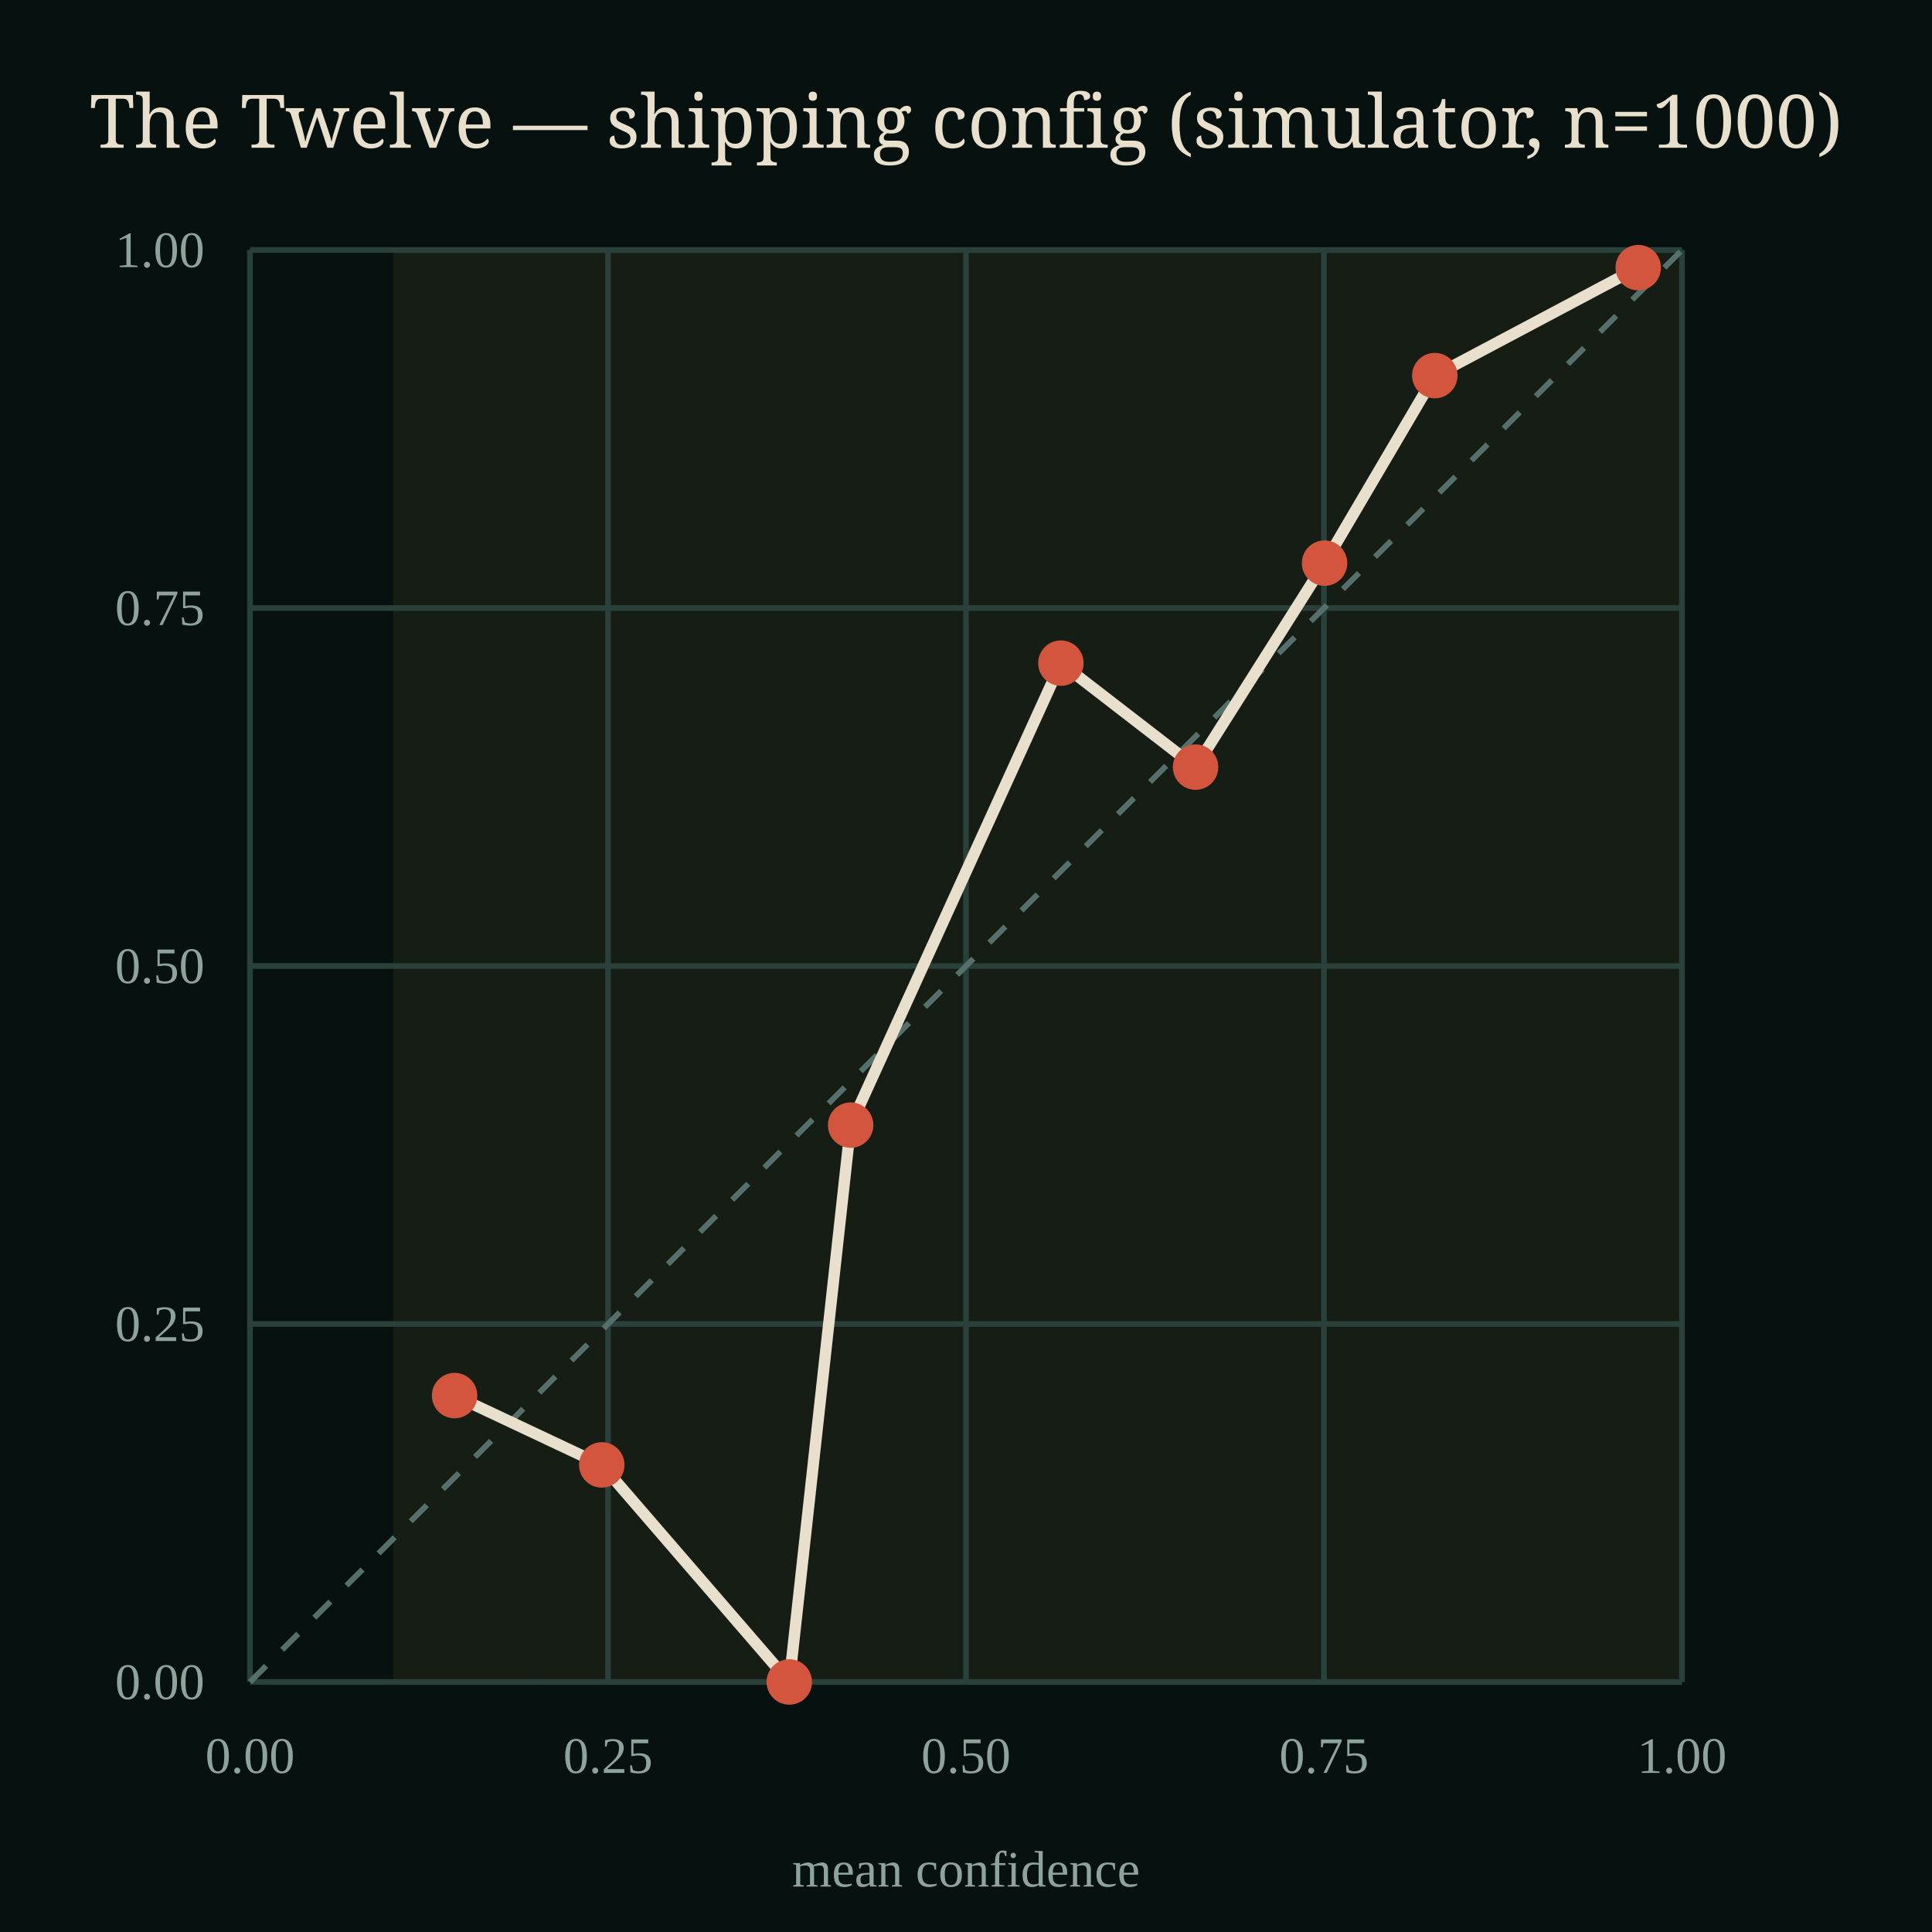
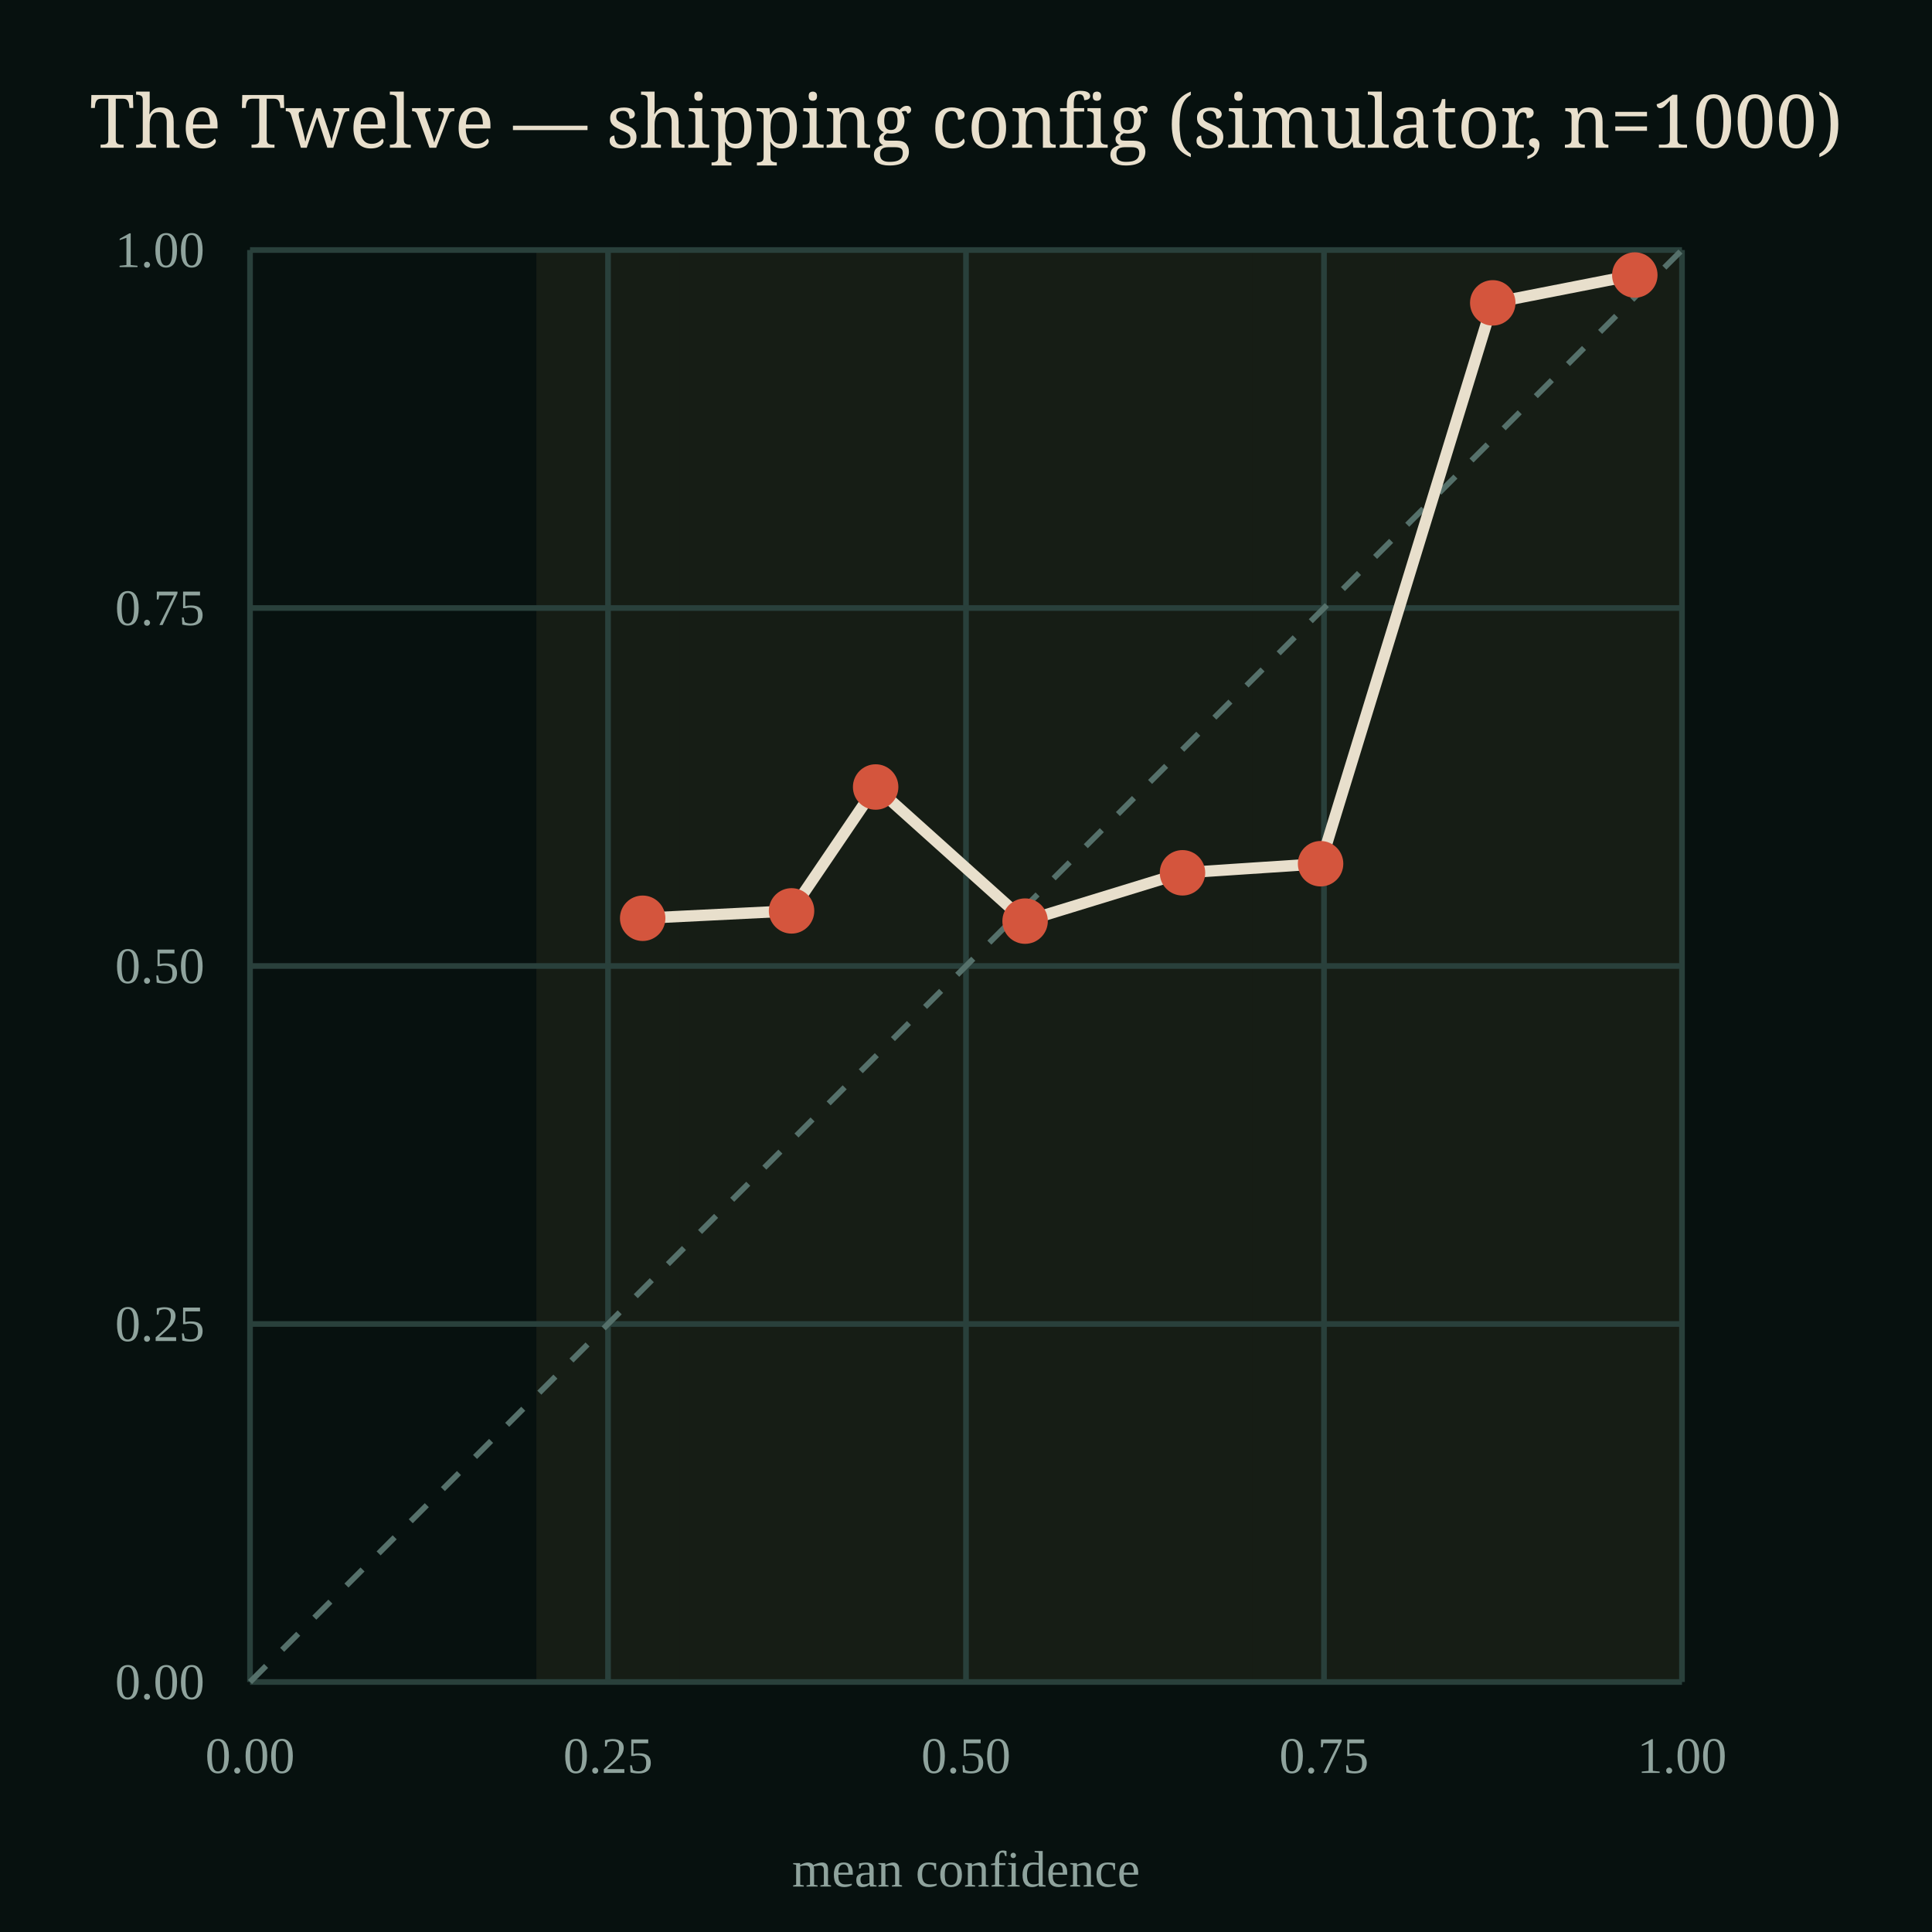
<svg xmlns="http://www.w3.org/2000/svg" width="340" height="340" viewBox="0 0 340 340" role="img" aria-label="The Twelve — shipping config (simulator, n=1000)">
  <rect width="340" height="340" fill="#07110f" />
-   <rect x="69.2" y="44" width="25.2" height="252" fill="#c9a25e" opacity="0.08" />
  <rect x="94.4" y="44" width="25.2" height="252" fill="#c9a25e" opacity="0.08" />
  <rect x="119.6" y="44" width="25.2" height="252" fill="#c9a25e" opacity="0.08" />
  <rect x="144.8" y="44" width="25.2" height="252" fill="#c9a25e" opacity="0.08" />
  <rect x="170.0" y="44" width="25.2" height="252" fill="#c9a25e" opacity="0.08" />
  <rect x="195.2" y="44" width="25.2" height="252" fill="#c9a25e" opacity="0.08" />
  <rect x="220.4" y="44" width="25.2" height="252" fill="#c9a25e" opacity="0.08" />
  <rect x="245.6" y="44" width="25.2" height="252" fill="#c9a25e" opacity="0.08" />
  <rect x="270.8" y="44" width="25.2" height="252" fill="#c9a25e" opacity="0.08" />
  <line x1="44" y1="44" x2="44" y2="296" stroke="#29403b" stroke-width="1" />
  <line x1="44" y1="296" x2="296" y2="296" stroke="#29403b" stroke-width="1" />
  <text x="44" y="312" fill="#8fa39d" font-size="9" text-anchor="middle">0.00</text>
  <text x="36" y="299" fill="#8fa39d" font-size="9" text-anchor="end">0.00</text>
  <line x1="107" y1="44" x2="107" y2="296" stroke="#29403b" stroke-width="1" />
  <line x1="44" y1="233" x2="296" y2="233" stroke="#29403b" stroke-width="1" />
  <text x="107" y="312" fill="#8fa39d" font-size="9" text-anchor="middle">0.25</text>
  <text x="36" y="236" fill="#8fa39d" font-size="9" text-anchor="end">0.25</text>
  <line x1="170" y1="44" x2="170" y2="296" stroke="#29403b" stroke-width="1" />
  <line x1="44" y1="170" x2="296" y2="170" stroke="#29403b" stroke-width="1" />
  <text x="170" y="312" fill="#8fa39d" font-size="9" text-anchor="middle">0.50</text>
  <text x="36" y="173" fill="#8fa39d" font-size="9" text-anchor="end">0.50</text>
  <line x1="233" y1="44" x2="233" y2="296" stroke="#29403b" stroke-width="1" />
  <line x1="44" y1="107" x2="296" y2="107" stroke="#29403b" stroke-width="1" />
  <text x="233" y="312" fill="#8fa39d" font-size="9" text-anchor="middle">0.75</text>
  <text x="36" y="110" fill="#8fa39d" font-size="9" text-anchor="end">0.75</text>
  <line x1="296" y1="44" x2="296" y2="296" stroke="#29403b" stroke-width="1" />
  <line x1="44" y1="44" x2="296" y2="44" stroke="#29403b" stroke-width="1" />
  <text x="296" y="312" fill="#8fa39d" font-size="9" text-anchor="middle">1.00</text>
  <text x="36" y="47" fill="#8fa39d" font-size="9" text-anchor="end">1.00</text>
  <line x1="44" y1="296" x2="296" y2="44" stroke="#55706a" stroke-dasharray="4 4" stroke-width="1" />
-   <polyline points="80.0,245.6 105.9,257.8 138.9,296.0 149.7,198.0 186.7,116.7 210.4,135.0 233.1,99.1 252.5,66.1 288.3,47.1" fill="none" stroke="#e8dfcc" stroke-width="2" />
-   <circle cx="80.0" cy="245.6" r="4" fill="#d4553d" />
-   <circle cx="105.9" cy="257.8" r="4" fill="#d4553d" />
-   <circle cx="138.9" cy="296.0" r="4" fill="#d4553d" />
-   <circle cx="149.7" cy="198.0" r="4" fill="#d4553d" />
-   <circle cx="186.7" cy="116.7" r="4" fill="#d4553d" />
-   <circle cx="210.4" cy="135.0" r="4" fill="#d4553d" />
-   <circle cx="233.1" cy="99.1" r="4" fill="#d4553d" />
-   <circle cx="252.5" cy="66.1" r="4" fill="#d4553d" />
-   <circle cx="288.3" cy="47.1" r="4" fill="#d4553d" />
+   <polyline points="113.1,161.6 139.3,160.3 154.1,138.5 180.4,162.1 208.1,153.6 232.4,152.0 262.7,53.3 287.7,48.4" fill="none" stroke="#e8dfcc" stroke-width="2" />
+   <circle cx="113.1" cy="161.6" r="4" fill="#d4553d" />
+   <circle cx="139.3" cy="160.3" r="4" fill="#d4553d" />
+   <circle cx="154.1" cy="138.5" r="4" fill="#d4553d" />
+   <circle cx="180.4" cy="162.1" r="4" fill="#d4553d" />
+   <circle cx="208.1" cy="153.6" r="4" fill="#d4553d" />
+   <circle cx="232.4" cy="152.0" r="4" fill="#d4553d" />
+   <circle cx="262.7" cy="53.3" r="4" fill="#d4553d" />
+   <circle cx="287.7" cy="48.4" r="4" fill="#d4553d" />
  <text x="170" y="26" fill="#e8dfcc" font-family="Georgia, serif" font-size="13" text-anchor="middle">The Twelve — shipping config (simulator, n=1000)</text>
  <text x="170" y="332" fill="#8fa39d" font-size="9" text-anchor="middle">mean confidence</text>
</svg>
